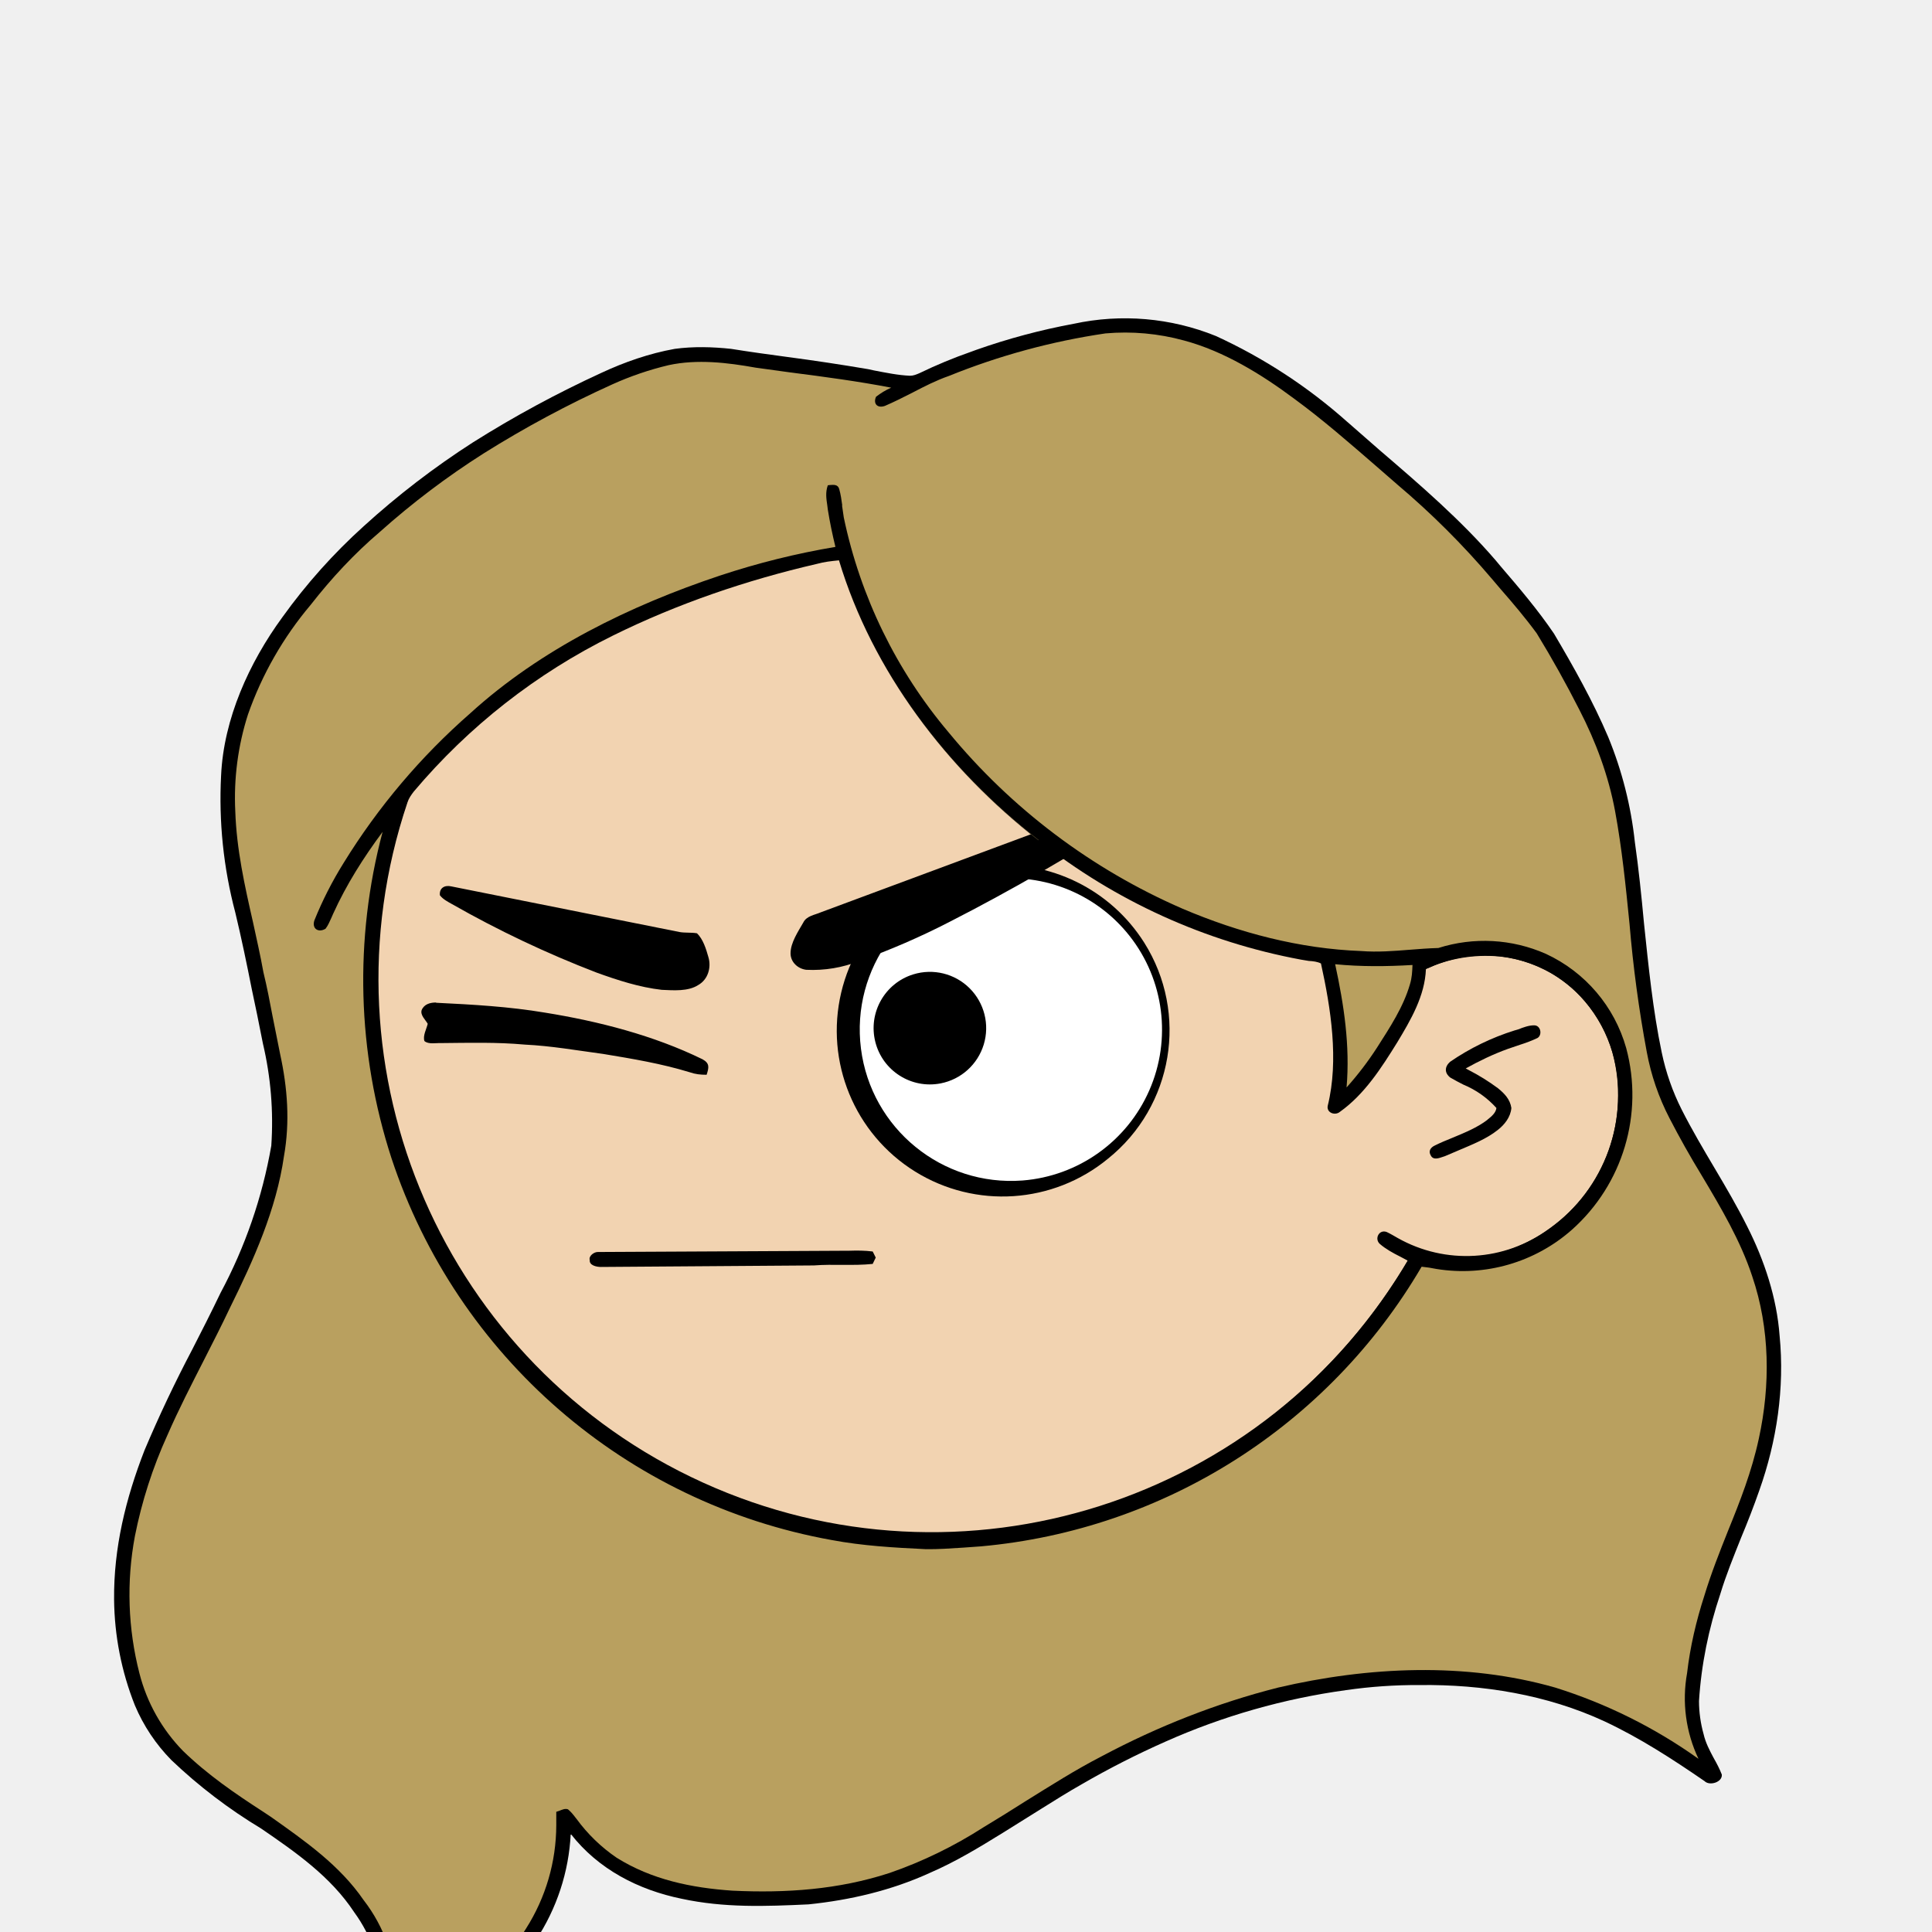
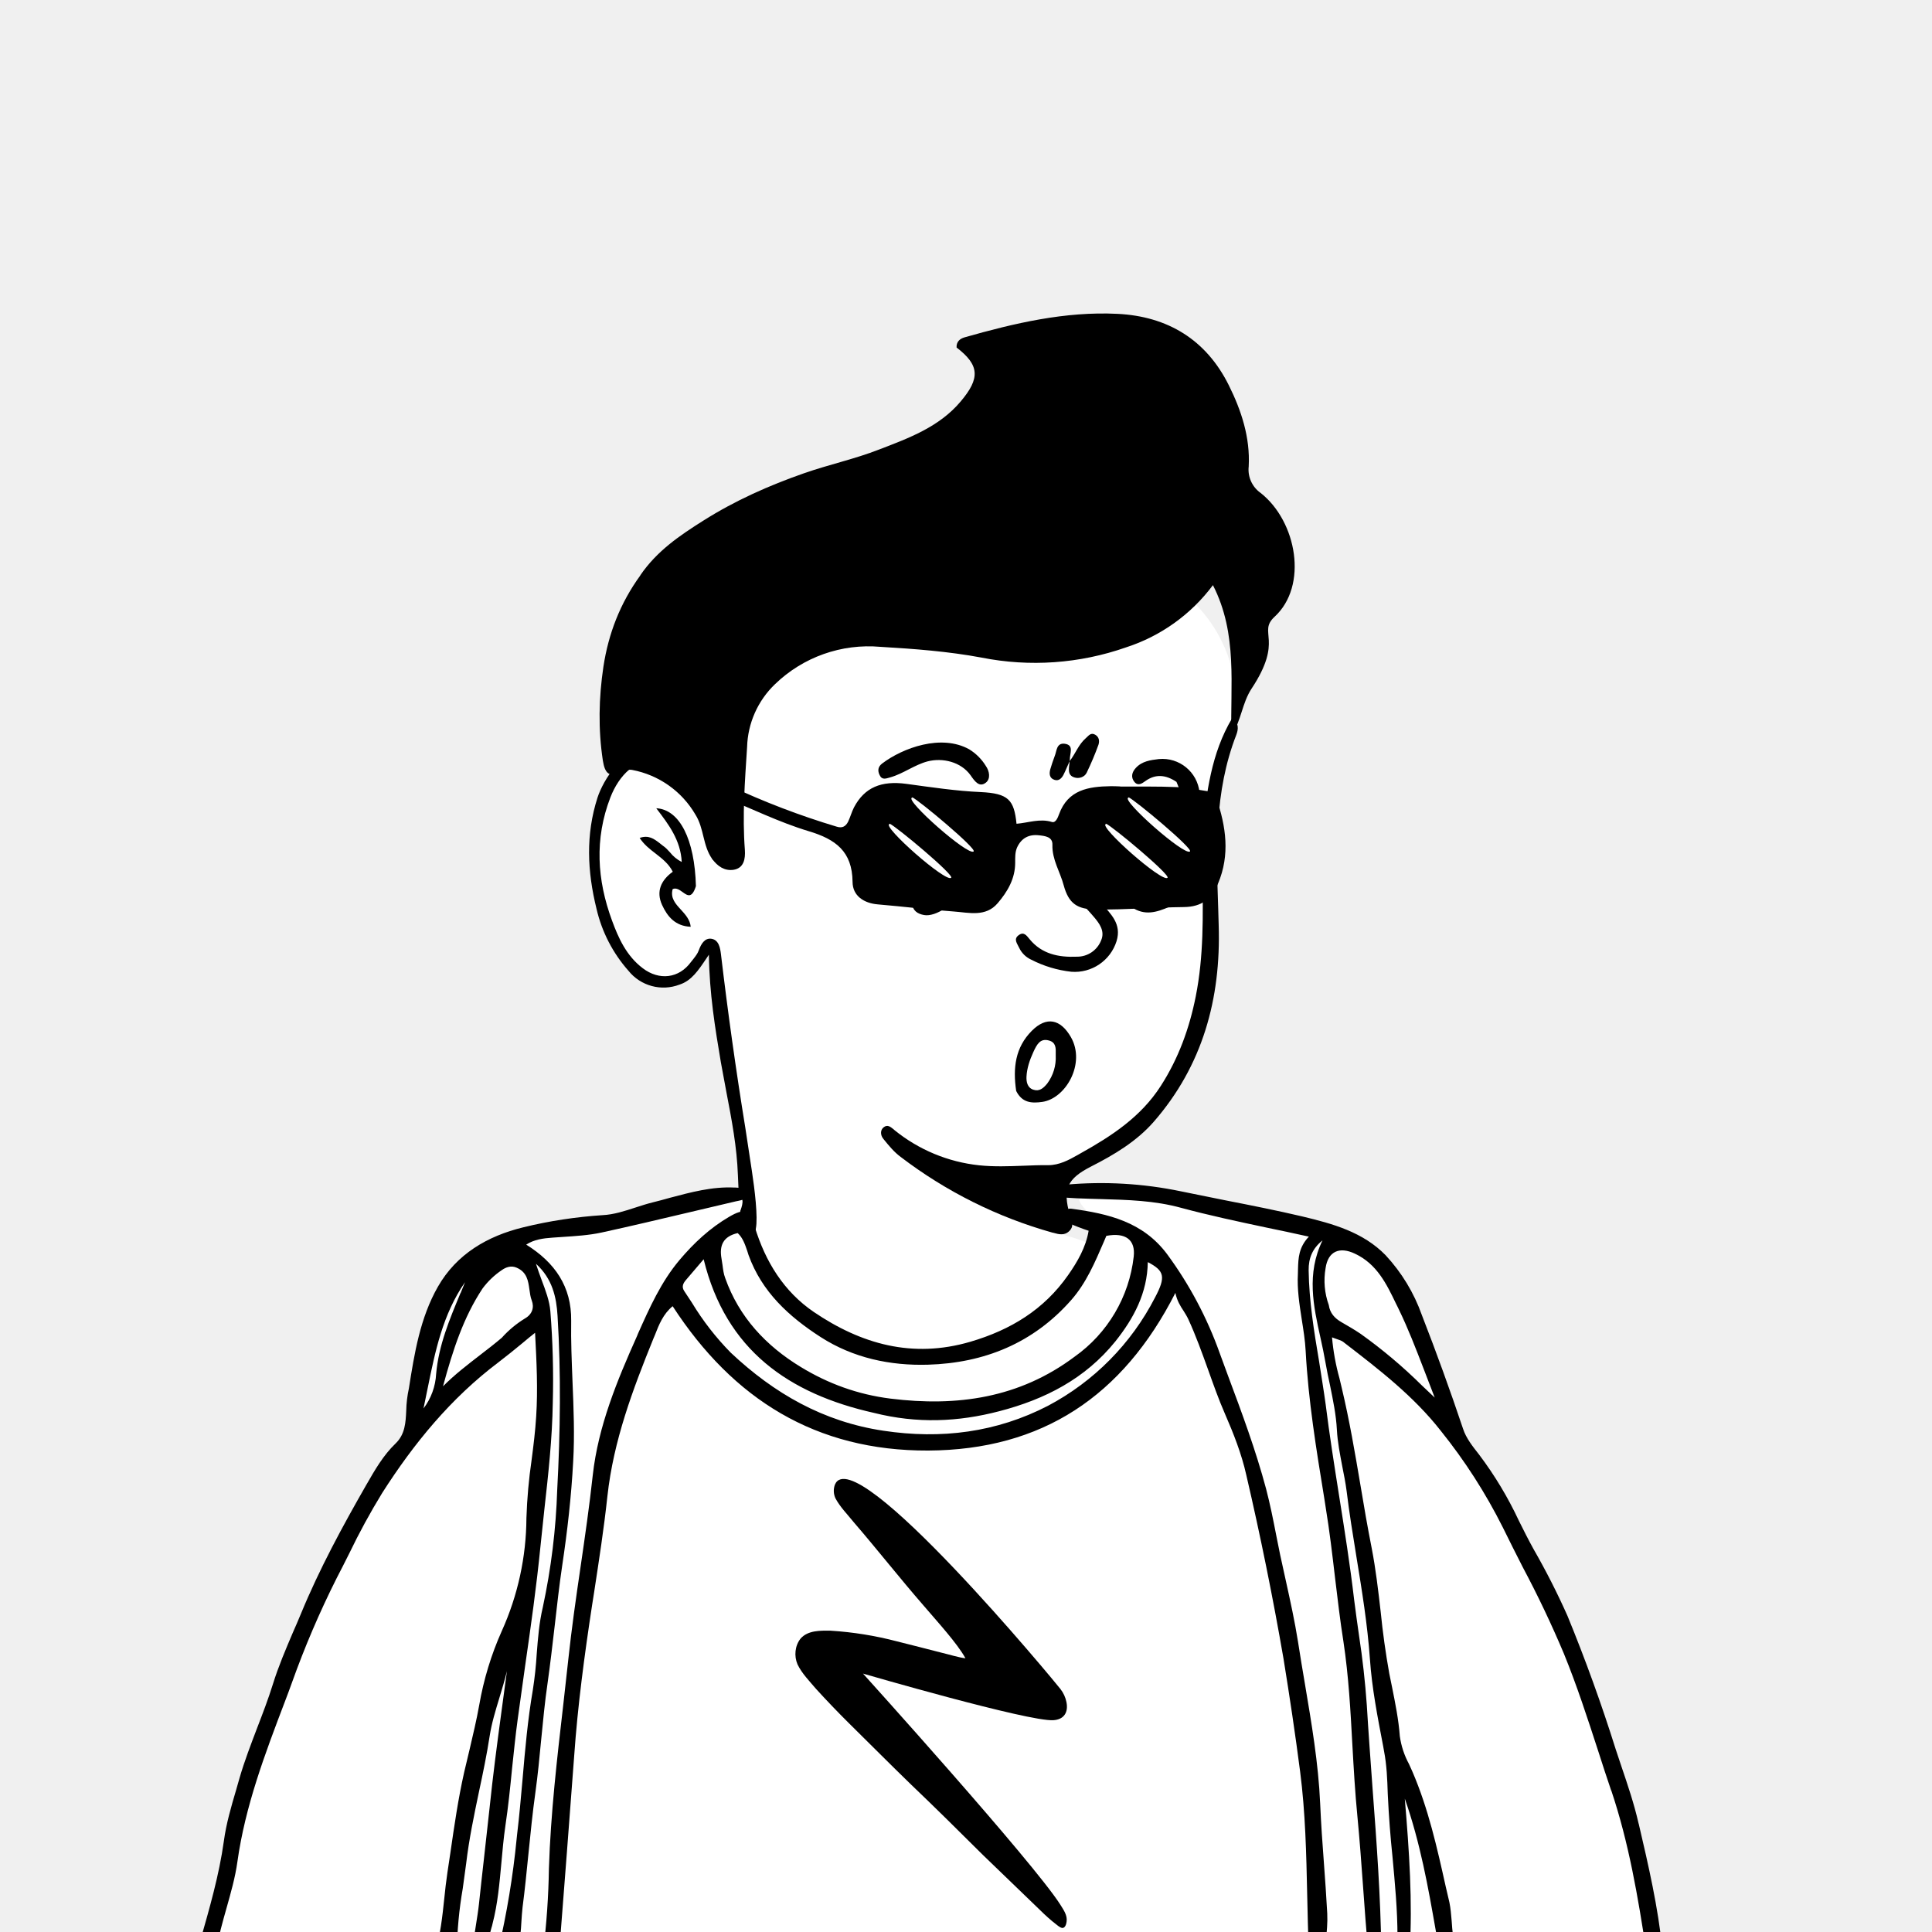
- <svg xmlns="http://www.w3.org/2000/svg" viewBox="0 0 762 762" fill="none" shape-rendering="auto">
+ <svg xmlns="http://www.w3.org/2000/svg" viewBox="0 0 1744 1744" fill="none" shape-rendering="auto">
  <mask id="viewboxMask">
-     <rect width="762" height="762" rx="0" ry="0" x="0" y="0" fill="#fff" />
+     <rect width="1744" height="1744" rx="0" ry="0" x="0" y="0" fill="#fff" />
  </mask>
  <g mask="url(#viewboxMask)">
-     <path d="M396 164.8a224.8 224.8 0 0 1 104.8 42.4c6.2 4.9 12.5 9.4 18 15a225.4 225.4 0 0 1 71.8 149 58.5 58.5 0 0 1 50.9 42.2 71 71 0 0 1-27.6 76.5c-11 7.7-24.5 12-38 11.7-5 0-10-1.6-15-1.8-1.9 2.2-3.3 4.9-4.8 7.3A223.3 223.3 0 0 1 389 609.8c-11 .7-21.9 2-33 .7a223.7 223.7 0 0 1-178.8-342.3A223.4 223.4 0 0 1 352 163.5c14.6-1.4 29.4-.3 44 1.3Z" fill="#000" />
-     <path fill-rule="evenodd" clip-rule="evenodd" d="M498.8 213.2A216 216 0 0 0 363 169c-13-.2-26.2 1.6-39 4a218 218 0 0 0-113.6 365.5 218.5 218.5 0 0 0 260.4 40.2c35-18.8 64.2-47.3 84.4-81.5l-3-1.6c-2.8-1.4-5.7-3-8-5-2.2-2-.3-5.8 2.7-4.7 1.5.7 3 1.6 4.4 2.4a55 55 0 0 0 59.6-3.6 64.5 64.5 0 0 0 25-69.8 53.1 53.1 0 0 0-24-31 52.6 52.6 0 0 0-47-2.8c-1.6.8-3.4 1.5-5 1.3-2.5-.2-2.8-4.2-.6-5.2 8-4 16.5-5.6 25.4-6.4a217 217 0 0 0-72-146.4c-4.4-4-8.7-8.1-13.9-11.3Zm107.6 196.2c2-1.2 1.3-5.1-1.4-5-2 0-4.2.8-6.2 1.6l-1.4.4a95.1 95.1 0 0 0-25.5 12.4c-2.2 2-2.2 4.4.1 6.2a92 92 0 0 0 5.2 2.8 36 36 0 0 1 13 9.2c-.2 1.9-2 3.4-3.4 4.5l-.2.2c-3.9 3-8.8 5-13.6 7-2.5 1-4.9 2-7.1 3.1-1.7.8-2.6 2.2-1.6 3.9 1 2 3.2 1.1 5 .5l.6-.2 5.4-2.3c5.4-2.3 11-4.5 15.4-8 2.7-2.1 5.1-5.1 5.4-8.7-.5-3.4-2.7-5.7-5.3-7.8a83 83 0 0 0-11.6-7.2l-1.1-.6c5.4-3 10.8-5.6 16.6-7.7l5-1.7a52 52 0 0 0 6.7-2.6Z" fill="#f2d3b1" />
-     <g transform="translate(-161 -83)">
-       <path d="M550.3 424.4a65.9 65.9 0 0 1 62 30.4A64.9 64.9 0 0 1 598 540a65.4 65.4 0 1 1-47.7-115.6Z" fill="#000" />
-       <path d="M549.2 430.3a59.7 59.7 0 1 1 15.1 118.3 59.7 59.7 0 0 1-15-118.3Z" fill="#fff" />
-       <path d="M521.2 467.3a22.2 22.2 0 1 1 10.8 43 22.2 22.2 0 0 1-10.8-43ZM333 478.5c14.4.7 28.8 1.5 43 3.9 21.1 3.4 42.9 9 62.1 18.4 2.9 1.6 2.5 3.3 1.6 6.1-2.4 0-4.4-.2-6.7-1-11.1-3.4-22.5-5.3-34-7.2-10.4-1.4-20.6-3.2-31-3.7-11-1-21.9-.7-33-.6-2-.1-5 .6-6.6-.8-.7-2.1.8-4.7 1.3-6.8-.9-1.6-3-3.4-2.4-5.4 1-2.4 3.4-3 5.7-3Z" fill="#000" />
+     <g transform="translate(531 487)">
+       <path d="M554 727.7c-99.2 297-363.8 388.6-503.7 19.8-19.3-50.7 31-69.5 66.2-91.9 24.1-15.3 36.8-28.5 35.3-42.2-7-64.4-36.9-243.8-36.9-243.8l-3-5.8s.7-1.6-2.2 1.2c-3 3-9.9 34.2-37 34.2-24.5 0-49.2-10.9-61-86.3C7.2 285.6 9.6 214 40 201c12.5-5.3 24-7.2 35.2-.8 11.3 6.4-13-22 112-126C268.4 6.4 396.7-3.5 448.5 8 500.3 19.5 552 44.8 574.9 98.5c27.8 65-25.9 114.3-14 262.5-2.2 53.6.8 171.2-146.6 210.6-28 7.5-19.3 48.4 22.7 58.4 67 21 117 72.3 117 97.9" fill="#fff" />
+       <path fill-rule="evenodd" clip-rule="evenodd" d="m554 266.2.1-1.4c4.1-36.4 8.2-71.7 27.1-103.4 6.5 4.4 5.7 10 3.7 15.2-19.9 51.2-18 104.4-16.2 157.6l.4 14c2.1 66.4-14.5 126.8-58.7 177.5-15.4 17.6-35.8 29.8-56.5 40.3-21.4 11-25.9 20.1-19.2 43.6l.8 2.6c1.4 3.9 2.8 7.9-1 11.8-4.5 4.6-9.5 3.3-14.8 1.8l-.6-.1a406.4 406.4 0 0 1-137-68.3c-6-4.4-10.8-10.3-15.5-16.1l-.3-.4c-2.5-3-3-7.8.5-10.4 3.3-2.5 5.8-.5 8.7 1.8l1 .9a145.5 145.5 0 0 0 76.3 31.7c13.4 1.4 26.6.9 40 .4 7.4-.3 14.8-.6 22.3-.5 10.2 0 18.7-4.7 26.7-9.2l2.8-1.6c27.8-15.5 54.3-32.8 72.2-60.7 16.1-25 25.9-52.2 31.6-80.9 7.2-36.1 6.6-72.7 6-109.8-.3-12-.5-24.2-.5-36.4ZM50.6 190.8c21.9-1.7 34 11.2 44.3 26.3a140.4 140.4 0 0 1 22.4 61.5c.5 3.7 1 7.6-1.2 11.3-4.5.6-4.9-3-5-5.6-.5-20.7-9.7-38.7-18.9-56.1-6.6-12.5-16.2-24.6-31.4-27.6-17.2-3.5-33 12-40.8 32.2-14.5 37.6-12 74.6 1.4 111 5.8 15.9 13.1 32.1 27.8 43.2 14.8 11.3 32.7 9.3 43.6-5.7l2-2.5c2-2.6 4-5.1 5-8 2.1-5.8 5.4-11.2 11.3-10.4 6.8 1 8 8.3 8.7 14a3661 3661 0 0 0 22 156.7l5.9 38.8c2.6 17.1 5.6 41.7 3.6 52.1a28 28 0 0 0-.3 2.2c-.4 2.8-.6 5-4.2 5.5-4.9.8-7-2-7.7-6.4-2.3-17-3-23.6-4-49.6-.9-25.2-5.6-50-10.4-74.9l-5-27c-5.2-30.8-10.3-62-10.8-97l-2 3c-7.6 11.3-13.7 20.5-24.5 24a40.5 40.5 0 0 1-46.1-12.5 127.8 127.8 0 0 1-28.8-55.8c-8.4-34-9.9-67.1.9-100.6 5.2-16.1 23.7-44.7 42.2-42Zm34.6 127.5c4.4 3.2 8.4 6 12-5.4-1.1-42.2-14.7-69.2-35.8-70.3 11.2 14.6 22 28.8 23 48.5a32.3 32.3 0 0 1-10.7-8.8c-2-2.2-4-4.4-6.5-6l-3-2.4c-4.8-3.6-9.7-7.4-17.8-4.5 3.8 5.8 9 10 14.3 14 6 4.7 12 9.3 15.6 16.5-10.6 7.7-15.2 17.7-9.7 29.9 4.8 10.5 11.9 19.2 25.9 19.8-.6-6.3-4.7-10.9-8.8-15.4-5-5.4-9.7-10.6-7.5-18.6 3.2-1.5 6.2.7 9 2.7Z" fill="#000" />
    </g>
-     <g transform="translate(-161 -83)">
-       <path d="M607 397.6c1.5-.4 3.2.6 4.7 1 0 1.2-.1 2.4-.4 3.6-1.6 1.5-3.6 2.6-5.4 3.8a803.6 803.6 0 0 1-70.4 40.6A289.9 289.9 0 0 1 500 462a50 50 0 0 1-21 3.5c-3.3-.4-6.2-3-6.2-6.5 0-4.2 3-8.6 5-12.1 1.3-2.7 4.5-3 7-4.1l111.7-41.5c3.5-1.2 7-2.8 10.5-3.7ZM339 432.6l90 18c2.3.4 4.6.1 6.9.5 2.4 2.3 3.6 6.2 4.5 9.4 1.2 4-.1 8.8-4 11-4 2.6-9.8 2.1-14.4 1.9-8.8-1-17.4-3.8-25.7-6.8a418 418 0 0 1-57-27c-1.6-.9-3.6-1.9-4.8-3.5-.3-2.9 1.9-4.1 4.5-3.5Z" fill="#000" />
-     </g>
-     <g transform="translate(-161 -83)">
-       <path d="M496 576.3c3-.1 6.1-.1 9.2.3l1.2 2.4-1.2 2.5c-7.7.8-15.5 0-23.2.6l-84 .6c-1.7 0-4.6-.6-4.4-2.7-.5-1.7 1.8-3.3 3.3-3.2l99-.5Z" fill="#000" />
-     </g>
-     <g transform="translate(-161 -83)" />
-     <g transform="translate(-161 -83)" />
-     <g transform="translate(-161 -83)">
-       <path fill-rule="evenodd" clip-rule="evenodd" d="M692.5 249.5a208.4 208.4 0 0 0-52-34 95.6 95.6 0 0 0-56-4.8A255 255 0 0 0 546 221l-1.9.7a192 192 0 0 0-20.5 8.5c-1.2.5-2.3 1-3.7 1-4.7-.2-9.5-1.2-14.2-2.1l-2.3-.5a876.7 876.7 0 0 0-31.8-4.8c-7.4-1-14.8-2-22.2-3.2-7.4-.8-15-1-22.3 0-10 1.8-19.8 5.2-29 9.5a437.1 437.1 0 0 0-50.6 27.4 324.7 324.7 0 0 0-43 33 225.3 225.3 0 0 0-32.1 35.9c-13.1 17.9-23.2 40.1-24.2 62.5a175.4 175.4 0 0 0 5.6 54c2.4 10 4.5 20.1 6.5 30.2l2.1 10 2.3 11.5a135.4 135.4 0 0 1 3.3 40.3 193.3 193.3 0 0 1-20 58c-3.7 7.7-7.4 15-11.2 22.4a517 517 0 0 0-18.8 39.7c-7.4 19-12.2 38.5-12 58.9a116 116 0 0 0 8.2 41.7 69 69 0 0 0 14.4 21.6 203.5 203.5 0 0 0 35.4 27c13.6 9.3 27.5 19 36.7 33a57 57 0 0 1 11 32.7 33.3 33.3 0 0 1-8.8 21c-1 1-2 2.1-2.8 3.3-1 2-.2 3.4.9 5 0 .2 0 .3.2.4 2.2 0 4.4-.1 6.5-1a123.6 123.6 0 0 0 64.6-50.3 83.4 83.4 0 0 0 13.8-42c10.9 14 26.7 22.1 43.8 25.6 16.8 3.6 33 3 50 2.2 16.5-1.7 32.7-5.5 47.8-12.4 10.2-4.4 19.4-10 28.8-15.8l6.4-4 8.8-5.5c5.3-3.3 10.5-6.6 16-9.7a343 343 0 0 1 33-16.8 263 263 0 0 1 71.2-20.3 196 196 0 0 1 29-2c24.9-.3 50.2 3.8 72.9 14.3 13.9 6.5 27 15 39.5 23.6 2 2 7.1.4 6.8-2.6-.9-2.3-2-4.4-3.2-6.5-1.6-3-3.2-6-4-9.5a48.8 48.8 0 0 1-1.8-13c.9-14.4 3.8-28.5 8.4-42.2 2.3-7.6 5.3-14.9 8.2-22.2 2.6-6.2 5-12.4 7.2-18.7 6.9-19.4 10-40.4 8-60.9-1.1-15-6-29.8-12.8-43.2-3.9-7.8-8.3-15.3-12.8-22.9-4.5-7.6-9-15.2-13-23.1a91.4 91.4 0 0 1-7.9-22.6c-3.5-16.7-5.2-33.9-7-51-1-10.8-2.1-21.5-3.6-32a151.5 151.5 0 0 0-10.5-41.4c-6-14.1-13.6-27.6-21.4-40.8-6.3-9.3-13.7-18-21-26.5l-2-2.4c-13.5-15.7-29.7-29.7-45.7-43.4l-12.8-11.2Zm-122 164.9c-35.9-28-65.4-66.5-78.6-110.4-3 .3-5.9.6-8.7 1.4-27.7 6.4-55 15.7-80.5 28.3a243.8 243.8 0 0 0-78.5 61.5c-1 1.3-2 2.7-2.5 4.3A218.2 218.2 0 0 0 717 579c.9-1.7 2.2-2.4 3.8-3.2 11.9 4.1 24.8 4 36.6-.3a64.6 64.6 0 0 0 41.8-60.5 55.5 55.5 0 0 0-17-41.2 51.4 51.4 0 0 0-30.2-13.6c-9.9-.8-19.7.8-28.6 5-.4 10.6-6 20.1-11.3 28.9-6.2 10-12.9 20.5-22.6 27.4-2 1.7-5.5.3-4.8-2.5 4.4-17.9 1.2-38.3-2.7-56-1.4-.7-3-.9-4.8-1l-3-.5a235.9 235.9 0 0 1-103.6-47.1Z" fill="#000" />
-       <g fill="#b9a05f">
-         <path fill-rule="evenodd" clip-rule="evenodd" d="M628 217.3a87.7 87.7 0 0 0-31-2.8 269 269 0 0 0-61.8 16.8c-4.9 1.7-9.6 4.1-14.2 6.5-3.7 1.9-7.3 3.7-11 5.3-2.9 1-4.7-.8-3.5-3.6a27.8 27.8 0 0 1 6-3.6c-13-2.5-26.4-4.3-39.7-6L459 228c-11.1-2-23-3.4-34.2-1a123 123 0 0 0-22.3 7.6 423.4 423.4 0 0 0-50.7 27.2 313.8 313.8 0 0 0-41 31c-10.1 8.6-19.1 18.3-27.3 28.8a137.5 137.5 0 0 0-24.7 43.2 107.7 107.7 0 0 0-5 38.2c.5 15 3.7 29.3 7 43.8 1.4 6.5 2.9 13 4.1 19.7 1.4 5.7 2.5 11.5 3.6 17.3l3 15c2.9 13.3 3.9 26.7 1.5 40.2-3 21-12 41-21.3 59.8-3.2 6.8-6.7 13.6-10.1 20.3-5.1 10-10.2 19.9-14.6 30a181.2 181.2 0 0 0-12.8 39.8A124.8 124.8 0 0 0 216 743a67.7 67.7 0 0 0 17.2 30.6c9.7 9.4 20.5 16.8 31.8 24.1l3 2c13.4 9.5 27 19 36.4 32.7a62 62 0 0 1 13 37.5c0 7.9-2.8 15.1-7 21.7a118 118 0 0 0 58.1-48 76.2 76.2 0 0 0 11.9-40.7v-5.3l1.2-.4c1-.4 2.2-1 3.4-.6 1.2 1 2 2 3 3.3l.4.5a64.5 64.5 0 0 0 15.8 15.3c13.9 8.7 29.6 11.9 45.7 13 21.1 1 41.8-.4 62-7 13-4.5 25.3-10.5 37-18a752 752 0 0 0 16.6-10.3c10-6.2 19.7-12.4 30.2-17.8 22-11.7 45.3-20.9 69.4-27 35.5-8.3 74-10.1 109.3 0a200 200 0 0 1 56.5 28.1 55.7 55.7 0 0 1-4.5-33.8c1.2-10.4 3.6-20.6 6.8-30.5 2.7-8.9 6-17.2 9.3-25.5 4.8-11.8 9.4-23.5 12.2-36.5 4.6-21.1 4.4-43.4-2.6-64-4.6-14-12.3-27-20-39.9a362 362 0 0 1-12.6-22.4c-4.3-8.3-7.3-17-9-26.2a505 505 0 0 1-6.8-50.5c-1.5-15-3-29.9-5.7-44.5-2.6-14-7.6-27.4-14.1-40a436 436 0 0 0-16.8-30.1c-4.4-6-9.3-11.8-14.2-17.4l-3.4-4A320 320 0 0 0 712 274l-8.5-7.4c-10.4-9-20.8-18.1-32-26.3-13-9.7-27.8-18.8-43.5-23Zm-57.4 197c-36-28-65.5-66.4-78.7-110.3-3 .3-5.9.6-8.7 1.4-27.7 6.4-55 15.7-80.5 28.3a243.8 243.8 0 0 0-78.5 61.5c-1 1.3-2 2.7-2.5 4.3A218.2 218.2 0 0 0 717 579c.9-1.7 2.2-2.4 3.8-3.2 11.9 4.1 24.8 4 36.6-.3a64.6 64.6 0 0 0 41.8-60.5 55.5 55.5 0 0 0-17-41.2 51.4 51.4 0 0 0-30.2-13.6c-9.9-.8-19.7.8-28.6 5-.4 10.6-6 20.1-11.3 28.9-6.2 10-12.9 20.5-22.6 27.4-2 1.7-5.5.3-4.8-2.5 4.4-17.9 1.2-38.3-2.7-56-1.4-.7-3-.9-4.8-1l-3-.5a235.9 235.9 0 0 1-103.6-47.1Zm-77.4-131.9c-.3-2.2-.6-4.4-1.2-6.5-.5-1.9-2.2-1.7-3.7-1.6l-.8.1c-1 2.8-.6 5.3-.2 8l.2 1.6c.8 5 1.8 9.8 3 14.7A305.3 305.3 0 0 0 445 310c-35.4 11.8-70.7 29-98.5 54.3a258.7 258.7 0 0 0-50 59.1A146 146 0 0 0 285 446c-1.1 3.3 1.6 5 4.4 3.3 1-1.3 1.6-2.8 2.3-4.3l.7-1.6c5.2-11.5 12-22.2 19.5-32.3a227.2 227.2 0 0 0 3.5 128.7A224.7 224.7 0 0 0 489 690.4c12.2 2.3 24.6 3 37 3.6 5 .1 10-.3 14.9-.6l7-.5a224.8 224.8 0 0 0 173.8-110.3c2 .2 4 .5 5.9.9A65 65 0 0 0 781 568a71.2 71.2 0 0 0 21.4-71.6 58.4 58.4 0 0 0-31.7-37.2 60 60 0 0 0-42.4-2.3c-3.8.1-7.6.4-11.4.7-6.3.5-12.6 1-19 .5-24.3-.9-48.2-7.2-70.5-16.7a246.9 246.9 0 0 1-92.3-69.6 192.4 192.4 0 0 1-41.3-84.7l-.7-4.8Zm77.4 132c-36-28-65.5-66.5-78.7-110.4-3 .3-5.9.6-8.7 1.4-27.7 6.4-55 15.7-80.5 28.3a243.8 243.8 0 0 0-78.5 61.5c-1 1.3-2 2.7-2.5 4.3A218.2 218.2 0 0 0 717 579c.9-1.7 2.2-2.4 3.8-3.2 11.9 4.1 24.8 4 36.6-.3a64.6 64.6 0 0 0 41.8-60.5 55.5 55.5 0 0 0-17-41.2 51.4 51.4 0 0 0-30.2-13.6c-9.9-.8-19.7.8-28.6 5-.4 10.6-6 20.1-11.3 28.9-6.2 10-12.9 20.5-22.6 27.4-2 1.7-5.5.3-4.8-2.5 4.4-17.9 1.2-38.3-2.7-56-1.4-.7-3-.9-4.8-1l-3-.5a235.9 235.9 0 0 1-103.6-47.1Z" />
-         <path d="M718.1 463.6c-.1 2.6-.2 5-1 7.6-2.6 9-7.9 17-13 25a126 126 0 0 1-12 15.7c1.4-16.5-1-32.4-4.5-48.6 10.2 1 20.3.9 30.5.3Z" />
+     <g transform="translate(178 1057)">
+       <path d="m1315.2 701.4-1308.5.9S79.6 422 99 389.8c19.5-32.1 97.6-140.4 96.7-158.8-.9-18.4 1.5-83.8 14.7-109.6 13.2-26 55.2-61.3 71.6-64 16.4-2.5 71.7-5 106.2-13.7 34.5-8.6 66.4-19.3 101.5-19.3 5.7 0 .2 12.5.2 12.5s1.8 122.3 164.8 130c121.5 5.7 161.7-117.6 161.7-117.6s-26.7-23.8-18.6-24.4c95.6-8.2 145.7 13.2 174.7 18.8 26.8 5.2 49.2 5.2 76 24.2 30.7 21.7 46.5 71 80.9 146.5 39.3 86.6 194.1 349.3 185.8 487.6" fill="#fff" />
+       <g fill-rule="evenodd" clip-rule="evenodd" fill="#000">
+         <path d="M1003.5 704.5c-.8-17-1.1-34-1.5-50.9-.8-37.1-1.6-74.3-6.4-111.5-4.4-34-9.5-68-15-101.9A2951.8 2951.8 0 0 0 947 274.4c-4.2-18.9-11.5-37.4-19.3-55.3-5.7-13-10.4-26.4-15.2-39.8-5.5-15.3-11-30.6-17.8-45.4-1.2-2.6-2.7-5-4.2-7.4-3-4.5-6-9.3-7.5-16.4-47.5 93.4-120.4 141.8-223.2 142.3-101.2.4-176-46.2-230.6-130.3-8.6 7-12.5 17-16 26l-1.4 3.3c-18.6 45.9-36 92-41.5 142.2-3.1 29-7.6 58-12 86.8l-1.8 11.4c-6.9 45.2-13 90.7-16.2 136.4-4.3 58-8.8 116-13.4 175.2-4.7 1.1-9.1 1.1-14.6 1.1a688 688 0 0 0 5.2-74.8c1.6-49.7 7.3-99 13-148.2L335 441c3-28 7-56 11.1-83.8 4-27.5 8-55 11-82.7 4.9-44 21.9-85.2 40-125.6l.8-2c10.4-23.3 20.8-46.7 37.5-66.5 12.9-15.3 27.5-28.9 44.8-39 13.9-8.1 18.4-6.4 23.1 9 9.6 31.5 26.3 58.5 53.3 76.9 42.8 29 89 42.2 141.3 26.9 36.5-10.7 66.6-29.1 88.3-60.2 8.4-12 16-25 18.5-40a205.3 205.3 0 0 1-18.2-7v-.1c-3-1.4-6.7-3-5.1-7.5 1.2-3.4 4-5.9 7.8-5.3 33.1 4.5 64.5 11.7 86.4 41.1a347 347 0 0 1 47.4 89.2l7.5 20.4c12.6 33.7 25.1 67.4 34.4 102.2 3.6 13.8 6.4 27.7 9.1 41.7l3.6 17.9 5.2 23.7c4 18.2 8 36.3 10.9 54.7 2 12.6 4 25.2 6.2 37.8 6 35.8 12.2 71.7 13.8 108.2.8 18 2 36 3.4 54 1.1 15 2.2 30.1 3 45.3.4 8.2-.4 16.5-1.3 25l-.8 8.6c-4.8.6-9.7.9-14.6.7ZM818.4 64c-8 18.5-15.8 37-29.3 52.4-34.3 39.1-78.7 57-129.4 58.5-34 1-67.5-6-97-25-28.5-18.4-53-40.7-65-74l-1.2-3.8c-2-5.8-4-11.8-8.6-16-13.2 3-16.7 11.3-14.6 23l.9 5.8c.5 4 1 8 2.4 11.7 12.5 35.4 37 61.4 68.3 80.4 24.6 15 51.4 24.8 80.8 28.5C686 213 742.2 205 792 167.7a128.3 128.3 0 0 0 53.4-90.4c1.7-15-7.2-22-24.7-18.7l-2.3 5.4ZM457.2 79.8c20 82 77 121.4 153.7 138.6 39 9.8 76 8.2 113.1-1.5 41.3-10.7 77.6-29.3 104.8-63 16.6-20.8 28.9-43.7 29.3-71.6 15 7.8 16.5 13.2 6.5 32A229 229 0 0 1 768 212c-46.4 24-96.4 30.4-148.6 22.5-54.2-8.1-98.7-33.7-137.7-70.4a245.5 245.5 0 0 1-35.2-45.3l-6.8-10.3c-2.7-4-1-7.2 1.7-10.3a4082.7 4082.7 0 0 1 15.8-18.5Z" />
+         <path d="M215 704.5c4.6-15.4 6.3-31.3 8-47.3.8-8 1.7-16 2.9-24l2.7-18c3.5-24.2 7-48.4 12.4-72.4l4.9-20.6c3.1-13.3 6.3-26.6 8.7-40.1 4-23 10.8-45.5 20.4-66.9a251 251 0 0 0 22.2-102 470 470 0 0 1 4.7-52.5c1.7-13 3.3-26 4.1-39 1.6-24.7.4-49-1-75.6-3.8 3-7.5 6-11 9a714 714 0 0 1-22 17.6c-43 32.4-76.4 73.2-105 118a613.1 613.1 0 0 0-29.8 54.7c-3.8 7.5-7.5 15-11.4 22.4A833.1 833.1 0 0 0 85.5 462c-2 5.8-4.3 11.5-6.4 17.2-17.9 47-35.8 94.2-42.8 144.4-2 14.4-6 28.2-9.9 42.1-3.5 12.4-7 24.8-9.3 37.9-5.5 1-10.8 1-17.1 1l2.8-9.8c8.4-29.5 17-59.1 21.3-90 2.1-15.6 6.6-31 11.1-46.2l3-10.5c4.5-15.5 10.3-30.5 16-45.5 5-13 10-26 14.2-39.5 4.9-15.8 11.5-31.2 18-46.5 2.5-5.7 5-11.3 7.3-17 16.6-40.3 37.4-78.6 59-116.3l.3-.5c7.4-12.9 15-26.1 26-36.7 8.7-8.3 9.2-19 9.7-29.7a105 105 0 0 1 2.4-20.1c5-31.7 10.1-63.6 26.2-91.8 16.8-29.4 44.6-45.7 77-53.6 23.6-5.8 47.6-9.4 71.8-11 10-.5 19.8-3.7 29.6-6.9 5.2-1.7 10.5-3.4 15.8-4.7 5-1.2 10-2.6 15-4C445.8 19.2 464.9 14 485 15h1c4 .2 8.3.3 9 5.5.6 5.1-3 5.8-6.6 6.5l-2 .4-42 9.9C418 43.5 391.7 49.8 365 55.6c-11.5 2.5-23.5 3.2-35.4 4l-8.8.6c-8.6.6-16.7 1.7-23.8 6.3 25.8 16.1 41 37.8 40.6 68.8-.3 18.3.5 36.5 1.2 54.8 1 24.1 2 48.2.6 72.3-1.7 31.5-5.2 62.6-9.9 93.8-2.7 18.1-4.7 36.4-6.8 54.6-2 17.2-4 34.4-6.4 51.5-2.5 17-4.1 34.2-5.8 51.3-1.5 15.8-3 31.6-5.2 47.4-2.6 18.5-4.4 37-6.3 55.6-1.6 16-3.2 32.2-5.3 48.2-.5 4-.7 8.2-1 12.3-.5 8.7-1 17.5-4 26.5-5.7 1-11.4 1-17 0a770 770 0 0 0 16.7-101l.4-3.8c2-16.5 3.4-33 4.9-49.6 2.3-27 4.7-54 9.3-80.8a345 345 0 0 0 3.5-32.5c1.1-14.1 2.2-28.2 5.5-42.1a595 595 0 0 0 13-106c2.8-52.3 3.5-104.8.3-157-1-16.7-4.6-33.5-19.5-47 1.6 5 3.3 9.7 5 14.3 3.7 9.8 7.2 19 8 28.5a779 779 0 0 1 2.2 82.7c-.5 32.2-4 64.2-7.6 96.2l-3.5 33.1C306.3 375 301.2 411 296 447l-6.7 48.1c-2 14.5-3.4 29.1-5 43.7-1.7 17.5-3.5 35-6.1 52.4-1.6 11-2.6 22.2-3.6 33.3-1.7 18.5-3.3 37-8 55.1-.2 1.2-.6 2.5-1 3.7-1.9 6.8-4 14-.5 21.3a100 100 0 0 1-16.7-1c.8-7.8 2-15.3 3.2-22.7 1-6.5 2.1-13 2.8-19.6 1.4-13.7 3-27.3 4.5-40.9l5-45.1c3-29 6.8-57.9 10.7-86.8l5-37c-2 8.2-4.4 16.2-6.8 24.1-3.5 11.5-7 22.9-8.8 34.6-2.6 16.8-6 33.3-9.6 50-4.5 21.5-9 43-11.6 65l-3.1 22.7a361 361 0 0 0-5.3 56.7H215Zm60.3-554.3a93.8 93.8 0 0 1 20.5-17c6.7-3.8 8.6-10 6.2-16.3-1.2-3-1.6-6.5-2.1-9.9-1.1-7.8-2.2-15.7-11.6-19.7-5-2.2-9.8-.3-13.3 2.2a70.8 70.8 0 0 0-17.4 16.6c-17.2 26-26.7 55.2-35.7 88.3 11-11 22.2-19.5 33.3-28.1 6.8-5.2 13.5-10.4 20.1-16Zm-37.6-40c-9.8 23.6-19.7 47-22 73a56.4 56.4 0 0 1-11.4 31.2l3.7-18c6.8-33.4 13.6-66.9 33.8-96l-4 9.8ZM1276.5 559.3c15.8 47 24.1 96 31.6 145.2 5.5 0 10 0 14.6-1-4-39.4-12.7-76.7-21.4-114l-.2-.6c-4-17.6-9.8-34.7-15.6-51.8l-5-15a1501 1501 0 0 0-43.6-120.6 660.7 660.7 0 0 0-30.5-60c-4.7-8.5-9-17-13.3-25.7a333 333 0 0 0-35.9-59.7c-5.8-7.4-11.8-14.9-14.5-23.3a2262.2 2262.2 0 0 0-37.2-102.7 155.7 155.7 0 0 0-32.7-54c-20.4-21-48-28.5-75.1-35-23-5.4-46.1-10-69.2-14.5L888 18.4a354 354 0 0 0-103.9-6c-5.5.5-10 1.8-12 10.6 14.6 1.7 29.2 2 43.7 2.4 24.2.7 48.4 1.3 72.4 7.9 25.2 6.8 51 12.3 77.4 17.9 12.5 2.6 25 5.2 37.9 8.1-9.2 9.7-9.5 19.4-9.8 29l-.1 4.5c-.8 14 1.4 27.7 3.5 41.4 1.5 9.4 3 18.8 3.5 28.2 2.4 44.8 9.6 89 16.8 133l1.3 8.4c3.5 21.3 6 42.7 8.5 64 2.3 19 4.5 38.1 7.5 57 4.7 31 6.4 62.4 8.1 93.7 1.2 21.3 2.4 42.6 4.5 63.9 2 21 3.6 42.1 5.1 63.3 1.4 19.6 2.8 39.2 4.7 58.8h11.8c-.6-49.1-4.2-98-7.9-147-1.8-25.2-3.7-50.3-5.2-75.4a769.2 769.2 0 0 0-7-62.6c-1.6-10.8-3-21.5-4.4-32.2-3.7-31.7-8.7-63.2-13.7-94.7-4.3-27.2-8.6-54.3-12-81.6-1.8-13.2-4-26.2-6-39.3-4.6-27.2-9-54.3-9.4-82-.1-11 3.4-19.7 12.5-27-14.6 30.1-8.2 59.2-1.8 88 1.7 7.7 3.3 15.2 4.6 22.8 1.2 6.7 2.5 13.3 4 20 2.7 13.3 5.5 26.7 6.2 40.2.6 11.2 2.8 22 4.8 32.7 1.5 7.5 3 15 4 22.7 2.4 19.7 5.6 39.3 8.8 59 5 30.6 10 61.2 12.2 92.3 1.8 26.5 7 52.9 12 79l.7 4c2.5 12.8 3 25.8 3.4 38.4l.1 2.1a972 972 0 0 0 4.2 55.3c2.2 24 4.5 47.9 4.5 72l-.3 4.4c-.1 2.4-.3 5-.1 8a47 47 0 0 0 11.4 1c2.7-45.3-.4-90.4-4.4-138 14 40 21 79.4 28 119.4l3 17.4c5.4 1 11 1.2 16.5.3-4-8.8-4.6-17.9-5.2-26.8-.5-5.6-.9-11.1-2-16.5l-3.4-14.6c-7.8-35-15.6-70-30-103.5l-3.1-6.9a74 74 0 0 1-8.3-25.2c-1.1-15-4.1-29.7-7-44.2l-2.5-12.3a723.9 723.9 0 0 1-7.8-56c-2.2-19.1-4.4-38.3-8.1-57.3-3.7-18.8-7-37.7-10.1-56.6-5-29.5-10-59-17-88.3l-2-8.4a204.3 204.3 0 0 1-6.7-36.9c1.6.7 3.1 1.1 4.4 1.6 2.4.8 4.2 1.4 5.7 2.5l1 .8c31.2 24 62.6 48.2 87.1 79.5a488.4 488.4 0 0 1 56 87.2c5.8 12 12 24 18 35.9a951.4 951.4 0 0 1 37.1 78c11.8 28.9 21.4 58.5 31 88 3.8 12 7.7 23.8 11.7 35.6Zm-243.6-422.8c-6.1-3.5-10.4-8.2-11.4-15.4a65 65 0 0 1-2.9-33.4c2.2-15.3 12.7-19.6 26.5-13 19.9 9.3 28.6 27.5 37.1 45.2 1 1.8 1.8 3.7 2.7 5.5 8.2 16.9 15 34.5 22.2 53.2l10 26-11.4-10.8a453.4 453.4 0 0 0-55.4-46.7c-5.6-3.8-11.5-7.2-17.4-10.6Z" />
+       </g>
+       <g transform="translate(396 278)" style="mix-blend-mode:difference">
+         <path d="M204.9 175.7s150.1 43.7 172 42.1c9.5-.6 13.6-7 11.8-16.2a28 28 0 0 0-5.5-12c-2.9-4-186-225.6-203.5-184.5a16 16 0 0 0 .5 12.5c4.3 8 10.8 14.4 16.3 21.3 21.4 24.8 41.6 50.6 63.1 75.3 12.7 14.9 30.5 34.2 37.9 47.7-5.4-.5-15.1-3.5-21.1-4.9-13.5-3.4-27-7-40.5-10.3a313.1 313.1 0 0 0-60.2-9.7c-9.2-.1-20.4-.4-27 7.1-5.2 6.5-6 15.8-2.8 23.3 4 8.3 10.7 15 16.6 22a855 855 0 0 0 29.6 30.9c18.8 18.5 37.3 37.2 56.2 55.5 22 21 43.5 42.3 65 63.7 15.9 15.5 32 30.7 47.9 46.2 4.8 4.7 9.6 9.4 14.8 13.7l5.3 4.2c1.2.8 2.4 1.7 3.9 1.8 2.5-.4 3.3-3.5 3.6-5.7.9-5.8-2.8-10.7-5.6-15.3C358.6 345.7 205 175.7 205 175.7Z" fill="#fff" />
      </g>
    </g>
-     <g transform="translate(-161 -83)" />
+     <g transform="translate(266 207)">
+       <path d="M312 312.3c15-22 35.7-36 57-49.4 28.5-18 59-31.6 90.8-42.7 22.3-7.8 45.7-12.8 67.7-21.4 26.8-10.3 54.2-20.3 73.6-43.3 18-21.2 17-33-3.6-48.8-.3-5.2 3-8 7.3-9.2 45-12.8 90.6-23.5 137.8-21.2 45.5 2.2 80.2 23.4 100.6 64.4 11.3 22.7 19.4 47.1 18 73.3a25.7 25.7 0 0 0 10.8 24c32.7 25.8 43 83.8 12.5 111.8-15.5 14.3 8.6 20.5-20.7 64.8-8.6 13-9.3 29-18.2 42.6-1.3-45.3 6-91.7-16.7-136a158.7 158.7 0 0 1-78.5 56.2 248 248 0 0 1-130.4 9.2c-30-5.6-60.7-7.9-91.2-9.7a121.5 121.5 0 0 0-95.2 33.7 81.7 81.7 0 0 0-25.2 56.7c-2 31-4.4 62-2 93 .5 7.9-.8 16.5-10.5 17.9-7.8 1-14-3-19-9.8-8.6-12-7.2-27.4-15.1-40a84.1 84.1 0 0 0-57.2-40.4c-3.6-.7-6.5 1-9.7 2.3-10.8 4.6-14.8 1.2-16.7-10.7-4.3-28.3-3.7-56.7.5-84.8 4.5-29.6 15-57.2 33.4-82.5Z" fill="#000" />
+     </g>
+     <g transform="translate(791 871)">
+       <path d="M141.7 79c-3.2 7-5.7 14.2-6.1 22-.2 4.6.8 9.8 6 11.6 5.4 1.9 9.1-1 12.8-5.6 6-7.5 7.4-16.2 7.5-25.1 0-5 1.3-11.8-6.1-13.7-7.6-2-10.7 3.1-14 10.7Z" fill="#fff" />
+       <path fill-rule="evenodd" clip-rule="evenodd" d="M140.4 59.5c-14.9 15-17.2 33.4-14.1 54.3 5.4 10.8 14 11.2 23.4 9.9 21.3-2.9 39.6-34.7 26-58.5-9.4-16.3-22-19-35.3-5.7Zm-4.8 41.4c.4-7.7 2.9-15 6.1-22 3.4-7.6 6.5-12.7 14-10.7 6.7 1.7 6.4 7.3 6.3 12v1.7a39.1 39.1 0 0 1-7.6 25.1c-3.7 4.6-7.4 7.5-12.8 5.6-5.2-1.8-6.2-7-6-11.7Z" fill="#000" />
+     </g>
+     <g transform="translate(653 805)" />
+     <g transform="translate(901 668)">
+       <path d="M65.7 103.7c-.6 21.6 16.4 30.6 27.5 43.5 8.5 10 18.5 18.7 13.7 34.4a39.6 39.6 0 0 1-40.8 27.6 104 104 0 0 1-36.4-11A22.2 22.2 0 0 1 19 187.6c-1.7-3.8-5.4-7.8-.5-11.4 4.6-3.4 7 0 10 3.7 11 13.3 26 16.4 42.6 15.7A23.2 23.2 0 0 0 93 180.8c3.6-8.3-1.6-15.2-6.3-20.8-9.3-11-20-20.5-27.4-33.2-8.3-14.2-7.6-44.1 2.2-57.4 1.9-2.5 3.6-5 7.2-3.1 3.8 2 3.4 5.5 2.2 9a69.3 69.3 0 0 0-5.2 28.4Z" fill="#000" />
+     </g>
+     <g transform="translate(610 680)">
+       <path d="M407.4 122.5c13 .3 25.4 1.1 37.6 2.5 3 .4 5 3.3 5 6.7 0 3.3-1.7 5.6-4.7 7-11.2 4.8-22 8.2-33.7.2-6.5-4.5-9-8.7-4.2-16.4ZM247.6 117c7 0 7.8 3.8 7 8.5-2 10.2-20 22.4-30.4 20.5-5.9-1-10.5-4-10.7-10.5-.2-6.7 4.8-8.2 10.3-8.4 9-.3 15.8-5.2 23.8-10ZM215.1 76.6c5-12 9-29.4 24.1-22.5 20.7 9.4 13.9 30.7 9.7 47.4-1.6 6.3-14.5 15.9-18.3 14.3-16.3-6.8-19.2-21.7-15.5-39.2ZM442 113.4c-8.6 7.5-17 7.6-22.2-1.5-9-16-8.6-32.8 3.3-47.2 2.5-3 13.8-3.6 16.3-1 14 15 14.6 31.8 2.6 49.7Z" fill="#000" />
+     </g>
+     <g transform="translate(610 680)">
+       <path d="M401.2 30c17.6.1 34.2-.2 50.6.5 9.6.4 19.2 2.3 28.7 3.8 3.4.6 6.2 2.3 7.5 6.1 8.7 25.6 12.5 51.2 1.5 77.2-5.7 13.7-14.6 21-30.8 21.2-26.3.3-52.7 2.5-79.1 2.2-17.3-.1-24.9-5.4-29.4-21.8C347 107 339.6 96 340 82.6c.3-7.3-6.8-8-12.2-8.6-9-1-15.7 2.5-19.6 10.8-2 4.4-1.8 9.2-1.8 13.9 0 14.5-6.9 26.2-15.8 36.6-10.8 12.7-25.9 8.5-39.6 7.5-22.8-1.6-45.6-4.5-68.4-6.4-12.7-1-23-7.7-23-20.4-.3-27.4-15.2-38.4-39.6-45.7-26.6-8-51.9-20.6-77.8-31-9.7-4-21-5.1-27.4-17.2 12.3-2.3 23.3 2 33.4 7a702 702 0 0 0 97 37.1c5.3 1.7 8.3-.4 10.4-4.5 2-4.2 3.2-8.8 5.3-12.9 9.5-18 24.6-24.3 47.4-21.2 22.2 3 44.4 6.4 67 7.4 25 1.2 30.1 7 32.3 28.6 10.5-.8 21-5 32-1.6 3.4 1 5.3-4 6.4-7 8-22.1 26.6-25 46.4-25.3 2.6 0 5.1 0 8.8.2Z" fill="#000" />
+       <path d="M193 63.5c-1-.3 1 0-.2.4-6.6 2 50.7 52.8 55.8 48.5 3-2.5-49.5-46.3-55.7-49ZM213.3 39.7c-.9-.3 1 0-.1.4-6.7 2 50.7 52.8 55.7 48.5 3-2.5-49.5-46.3-55.6-49ZM388.2 63.5c-.8-.3 1 0 0 .4-6.7 2 50.6 52.8 55.7 48.5 3-2.5-49.5-46.3-55.7-49ZM408.6 39.7c-.9-.3 1 0-.1.4-6.6 2 50.7 52.8 55.7 48.5 3-2.5-49.5-46.3-55.6-49Z" fill="#fff" />
+     </g>
+     <g transform="translate(774 657)">
+       <g fill="#000">
+         <path d="M102.1 42.8c-8.7-12.1-25.2-16-38.8-12.5-12 3.2-21.7 11-33.6 14.4-4 1.1-7.5 2.7-9.7-2.1-1.9-3.9-1.5-7.4 2.2-10.3C41 18 75.8 5.4 100.9 19.4a45.7 45.7 0 0 1 15 15c3.3 4.7 4.5 11.6 0 15.1-5.9 4.6-10-1.2-13.8-6.7ZM288 48.8c-9.7-6.5-18.9-7.3-28-.8-3.2 2.3-6.7 4.8-10 .8-3.3-4.1-2.4-8.6 1.3-12.6 5.6-6.1 13.2-7.1 20.8-8a33.7 33.7 0 0 1 36.7 30c.2 4.3 0 9.1-5.2 10.3-4.7 1-8.3-1.7-10.2-5.9-1.9-4.2-3.2-8.7-5.4-13.8ZM191.6 30c5.2-6.6 8-15 14.5-20.6 2.5-2.1 4.4-5.5 8.5-3.2 3.7 2.1 4 5.9 3 9-3.1 8.6-6.7 17.1-10.7 25.4-2 4-7 5.5-11 4.2-6.6-2-5-7.9-4.4-13.9v-1Z" />
+         <path d="M191.7 29.8c-2 4.2-3.6 8.5-5.7 12.6-1.6 3.1-4.2 5.8-8 4.6-4.6-1.4-5-5.3-4-9.3 1.2-4.1 2.5-8 4-12 2-4.7 1.5-12.4 9.3-11.3 8.4 1.3 4.4 8.4 4.4 14.4v1Z" />
+       </g>
+     </g>
+     <g transform="translate(0 559)" />
  </g>
</svg>
